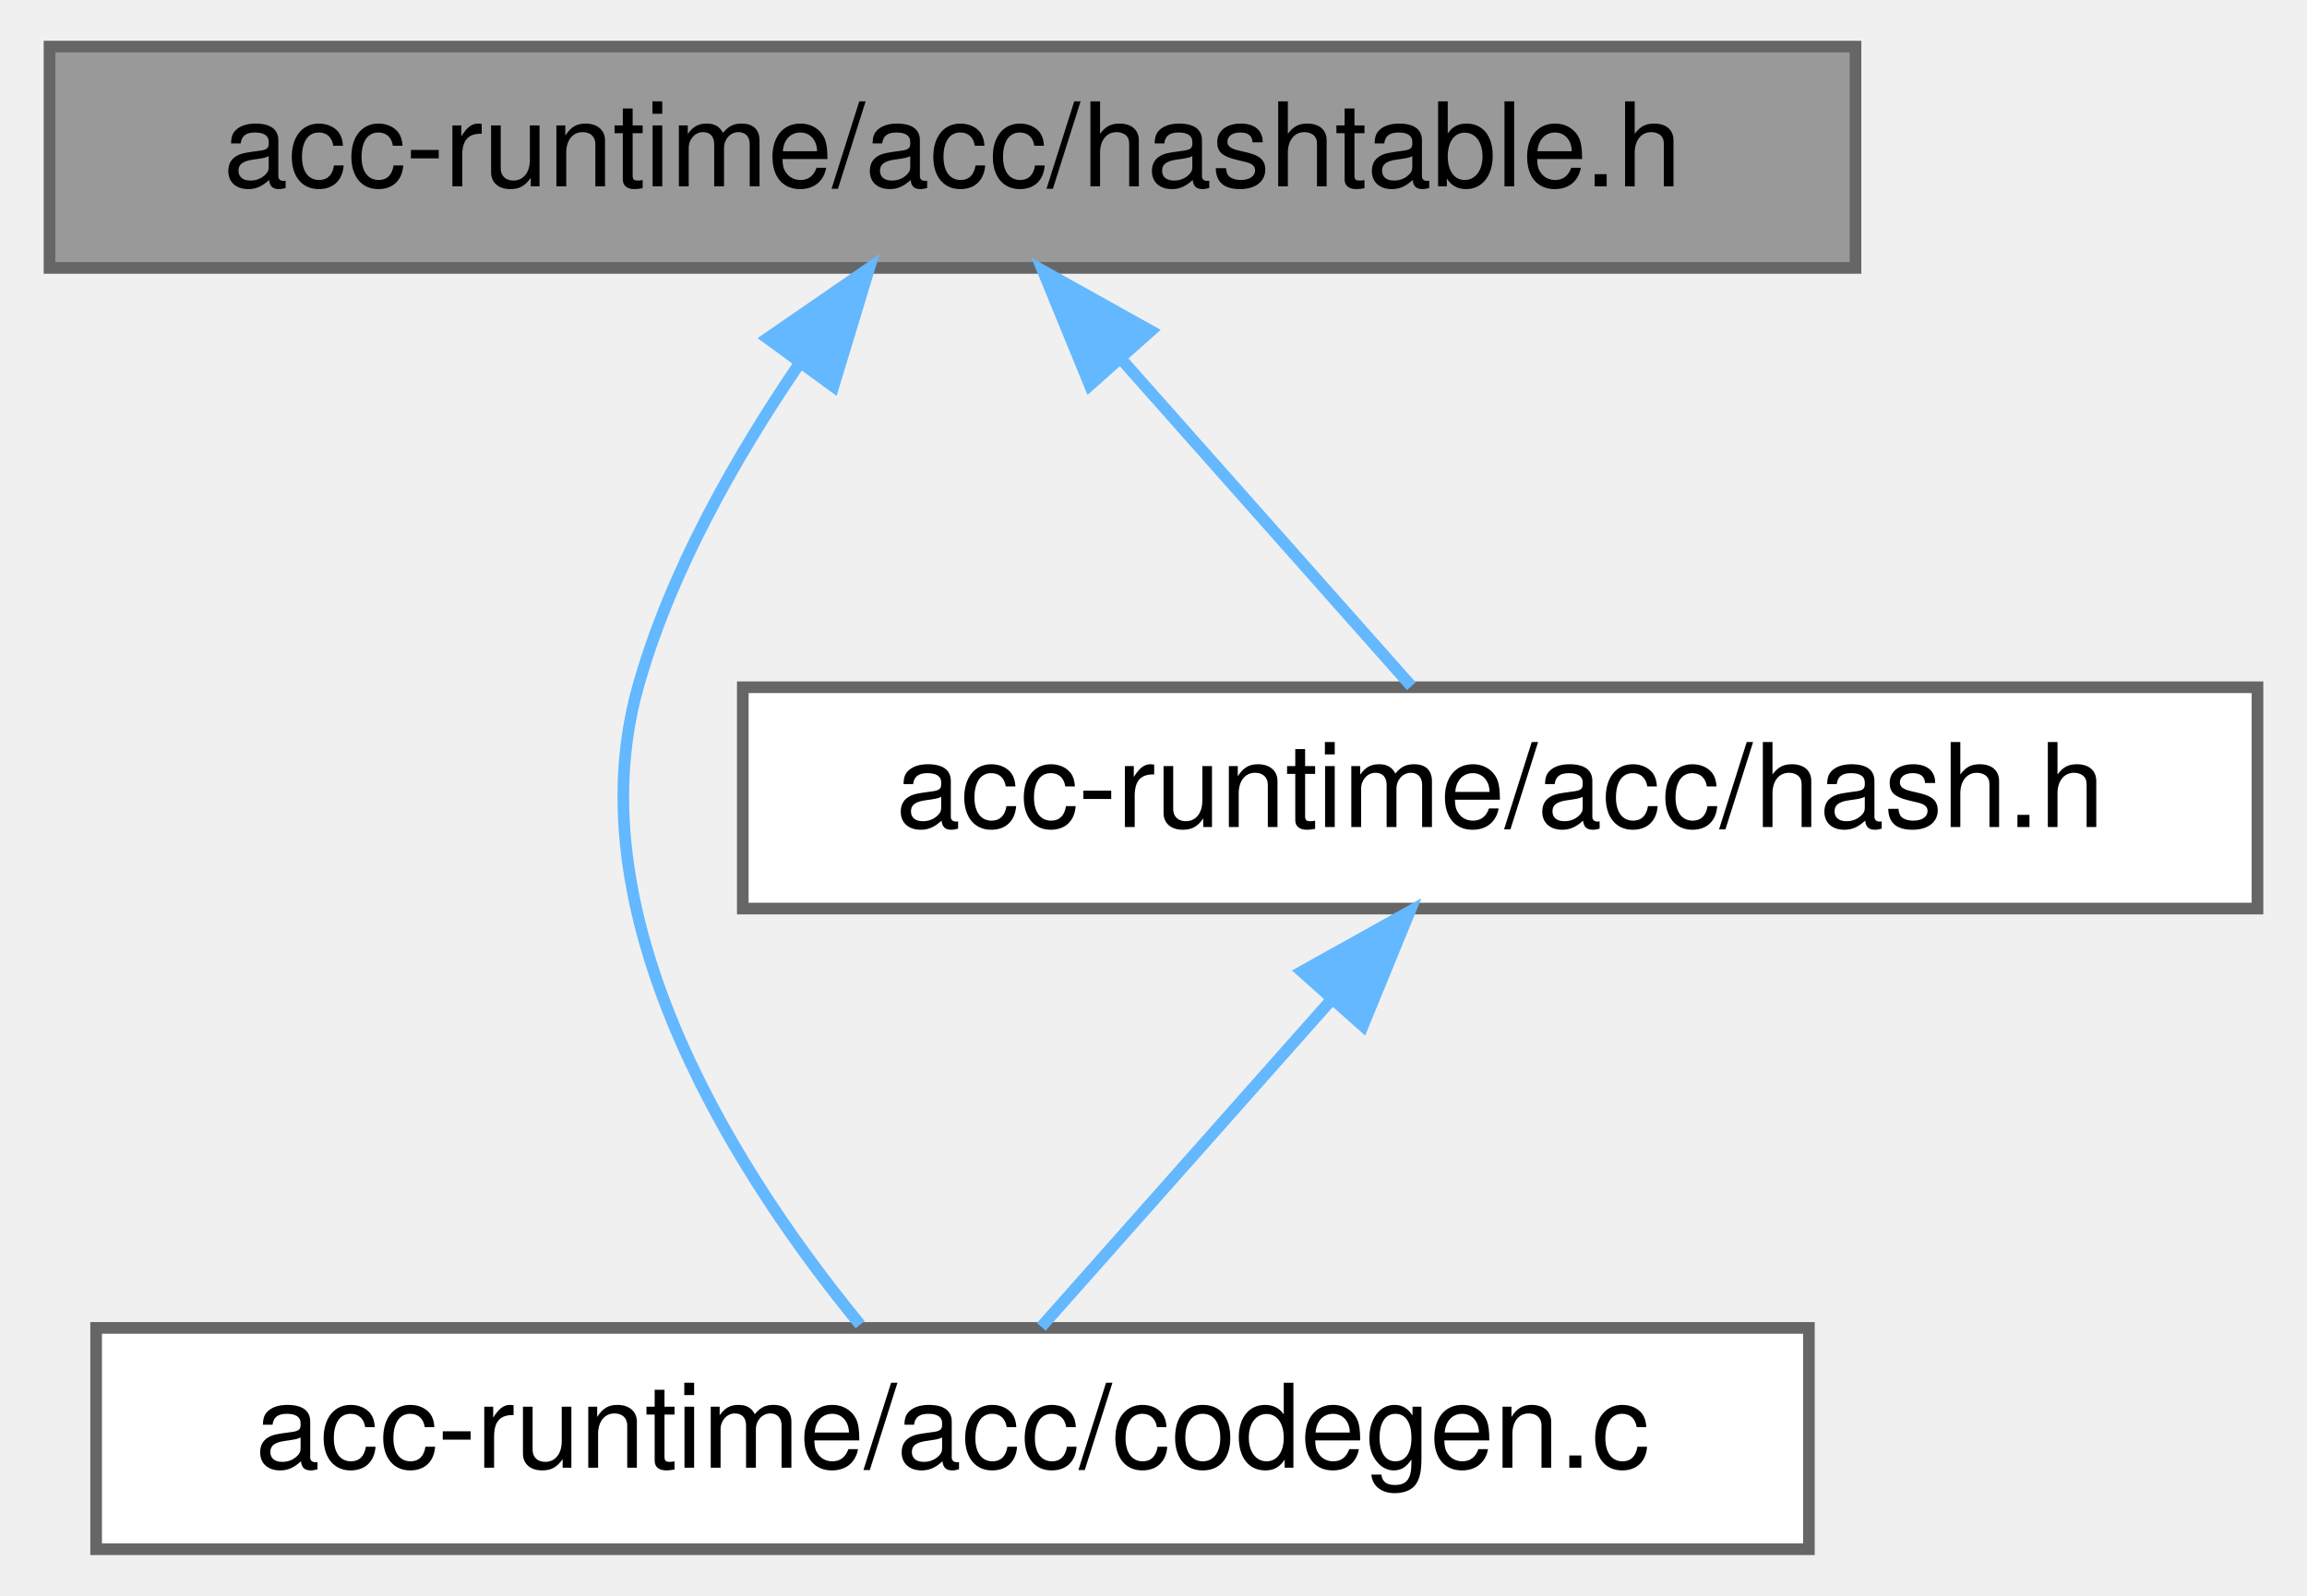
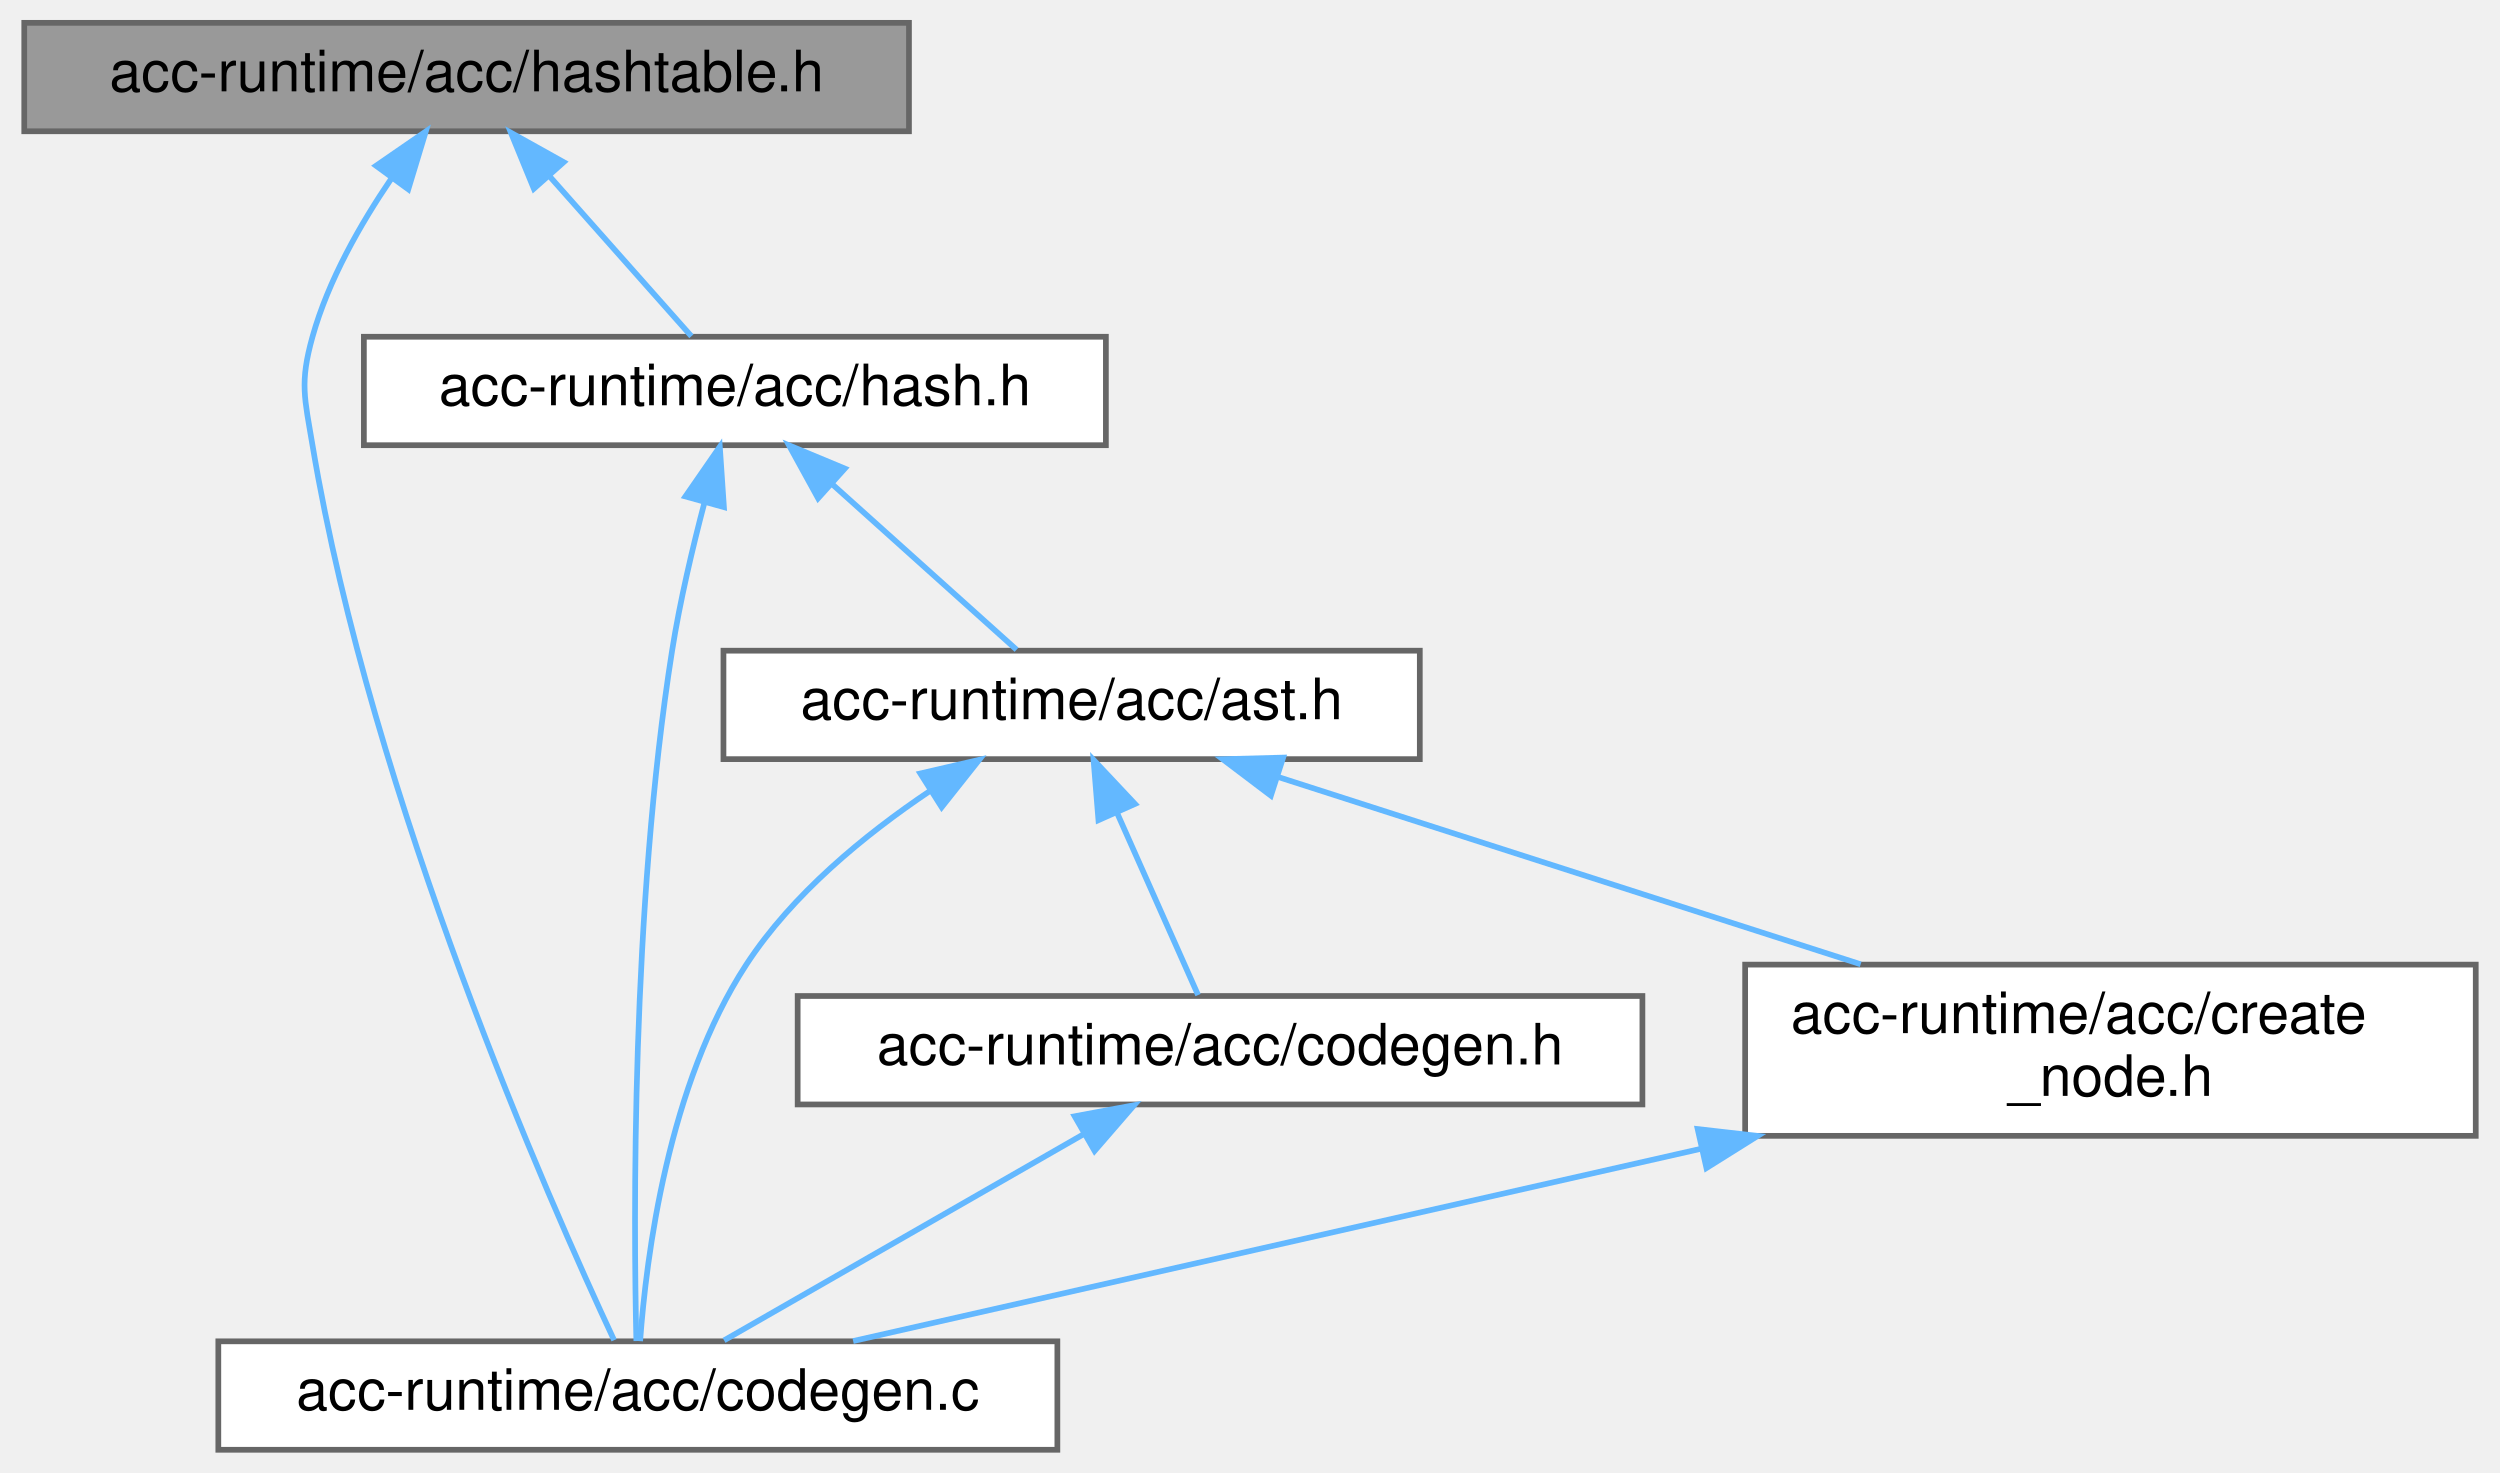
- <svg xmlns="http://www.w3.org/2000/svg" xmlns:xlink="http://www.w3.org/1999/xlink" width="198pt" height="137pt" viewBox="0.00 0.00 197.50 137.00">
-   <g id="graph0" class="graph" transform="scale(1 1) rotate(0) translate(4 133)">
+ <svg xmlns="http://www.w3.org/2000/svg" xmlns:xlink="http://www.w3.org/1999/xlink" width="438pt" height="258pt" viewBox="0.00 0.00 437.50 258.00">
+   <g id="graph0" class="graph" transform="scale(1 1) rotate(0) translate(4 254)">
    <g id="Node000001" class="node">
      <g id="a_Node000001">
        <a xlink:title=" ">
-           <polygon fill="#999999" stroke="#666666" points="155,-129 0,-129 0,-110 155,-110 155,-129" />
-           <text text-anchor="middle" x="77.5" y="-117" font-family="Helvetica,sans-Serif" font-size="10.00">acc-runtime/acc/hashtable.h</text>
+           <polygon fill="#999999" stroke="#666666" points="155,-250 0,-250 0,-231 155,-231 155,-250" />
+           <text text-anchor="middle" x="77.5" y="-238" font-family="Helvetica,sans-Serif" font-size="10.00">acc-runtime/acc/hashtable.h</text>
        </a>
      </g>
    </g>
    <g id="Node000002" class="node">
      <g id="a_Node000002">
        <a xlink:href="codegen_8c.html" target="_top" xlink:title=" ">
-           <polygon fill="white" stroke="#666666" points="151,-19 4,-19 4,0 151,0 151,-19" />
-           <text text-anchor="middle" x="77.5" y="-7" font-family="Helvetica,sans-Serif" font-size="10.00">acc-runtime/acc/codegen.c</text>
+           <polygon fill="white" stroke="#666666" points="181,-19 34,-19 34,0 181,0 181,-19" />
+           <text text-anchor="middle" x="107.5" y="-7" font-family="Helvetica,sans-Serif" font-size="10.00">acc-runtime/acc/codegen.c</text>
        </a>
      </g>
    </g>
    <g id="edge1_Node000001_Node000002" class="edge">
      <g id="a_edge1_Node000001_Node000002">
        <a xlink:title=" ">
-           <path fill="none" stroke="#63b8ff" d="M64.29,-101.68C58.89,-93.75 53.26,-83.88 50.5,-74 44.82,-53.7 59.71,-31.3 69.57,-19.28" />
-           <polygon fill="#63b8ff" stroke="#63b8ff" points="61.63,-103.96 70.35,-109.97 67.28,-99.83 61.63,-103.96" />
+           <path fill="none" stroke="#63b8ff" d="M64.29,-222.68C58.89,-214.75 53.26,-204.88 50.5,-195 48.23,-186.87 49.11,-184.33 50.5,-176 60.93,-113.66 92.04,-43.37 103.34,-19.2" />
+           <polygon fill="#63b8ff" stroke="#63b8ff" points="61.63,-224.96 70.35,-230.97 67.28,-220.83 61.63,-224.96" />
        </a>
      </g>
    </g>
    <g id="Node000003" class="node">
      <g id="a_Node000003">
        <a xlink:href="hash_8h.html" target="_top" xlink:title=" ">
-           <polygon fill="white" stroke="#666666" points="189.5,-74 59.5,-74 59.5,-55 189.5,-55 189.5,-74" />
-           <text text-anchor="middle" x="124.5" y="-62" font-family="Helvetica,sans-Serif" font-size="10.00">acc-runtime/acc/hash.h</text>
+           <polygon fill="white" stroke="#666666" points="189.5,-195 59.5,-195 59.5,-176 189.5,-176 189.5,-195" />
+           <text text-anchor="middle" x="124.5" y="-183" font-family="Helvetica,sans-Serif" font-size="10.00">acc-runtime/acc/hash.h</text>
        </a>
      </g>
    </g>
    <g id="edge2_Node000001_Node000003" class="edge">
      <g id="a_edge2_Node000001_Node000003">
        <a xlink:title=" ">
-           <path fill="none" stroke="#63b8ff" d="M91.92,-102.24C100.16,-92.95 110.15,-81.68 116.88,-74.09" />
-           <polygon fill="#63b8ff" stroke="#63b8ff" points="89.28,-99.94 85.26,-109.75 94.51,-104.59 89.28,-99.94" />
+           <path fill="none" stroke="#63b8ff" d="M91.92,-223.24C100.16,-213.95 110.15,-202.68 116.88,-195.09" />
+           <polygon fill="#63b8ff" stroke="#63b8ff" points="89.28,-220.94 85.26,-230.75 94.51,-225.59 89.28,-220.94" />
        </a>
      </g>
    </g>
-     <g id="edge3_Node000003_Node000002" class="edge">
-       <g id="a_edge3_Node000003_Node000002">
+     <g id="edge9_Node000003_Node000002" class="edge">
+       <g id="a_edge9_Node000003_Node000002">
        <a xlink:title=" ">
-           <path fill="none" stroke="#63b8ff" d="M110.08,-47.24C101.84,-37.95 91.85,-26.68 85.12,-19.09" />
-           <polygon fill="#63b8ff" stroke="#63b8ff" points="107.49,-49.59 116.74,-54.75 112.72,-44.94 107.49,-49.59" />
+           <path fill="none" stroke="#63b8ff" d="M119.19,-166.02C117.1,-158.08 114.87,-148.65 113.5,-140 106.34,-94.88 106.76,-39.89 107.24,-19.05" />
+           <polygon fill="#63b8ff" stroke="#63b8ff" points="115.83,-167.02 121.86,-175.73 122.58,-165.15 115.83,-167.02" />
+         </a>
+       </g>
+     </g>
+     <g id="Node000004" class="node">
+       <g id="a_Node000004">
+         <a xlink:href="acc-runtime_2acc_2ast_8h.html" target="_top" xlink:title=" ">
+           <polygon fill="white" stroke="#666666" points="244.5,-140 122.5,-140 122.5,-121 244.5,-121 244.5,-140" />
+           <text text-anchor="middle" x="183.5" y="-128" font-family="Helvetica,sans-Serif" font-size="10.00">acc-runtime/acc/ast.h</text>
+         </a>
+       </g>
+     </g>
+     <g id="edge3_Node000003_Node000004" class="edge">
+       <g id="a_edge3_Node000003_Node000004">
+         <a xlink:title=" ">
+           <path fill="none" stroke="#63b8ff" d="M141.7,-169.04C152.17,-159.64 165.15,-147.98 173.85,-140.17" />
+           <polygon fill="#63b8ff" stroke="#63b8ff" points="139.08,-166.7 133.98,-175.98 143.76,-171.91 139.08,-166.7" />
+         </a>
+       </g>
+     </g>
+     <g id="edge4_Node000004_Node000002" class="edge">
+       <g id="a_edge4_Node000004_Node000002">
+         <a xlink:title=" ">
+           <path fill="none" stroke="#63b8ff" d="M158.61,-115.38C147.25,-107.75 134.57,-97.36 126.5,-85 112.77,-63.99 108.96,-33.66 107.9,-19.03" />
+           <polygon fill="#63b8ff" stroke="#63b8ff" points="156.99,-118.49 167.31,-120.88 160.73,-112.58 156.99,-118.49" />
+         </a>
+       </g>
+     </g>
+     <g id="Node000005" class="node">
+       <g id="a_Node000005">
+         <a xlink:href="codegen_8h.html" target="_top" xlink:title=" ">
+           <polygon fill="white" stroke="#666666" points="283.5,-79.5 135.5,-79.5 135.5,-60.5 283.5,-60.5 283.5,-79.5" />
+           <text text-anchor="middle" x="209.5" y="-67.5" font-family="Helvetica,sans-Serif" font-size="10.00">acc-runtime/acc/codegen.h</text>
+         </a>
+       </g>
+     </g>
+     <g id="edge5_Node000004_Node000005" class="edge">
+       <g id="a_edge5_Node000004_Node000005">
+         <a xlink:title=" ">
+           <path fill="none" stroke="#63b8ff" d="M191.43,-111.65C196.15,-101.04 201.92,-88.06 205.65,-79.67" />
+           <polygon fill="#63b8ff" stroke="#63b8ff" points="188.2,-110.31 187.34,-120.87 194.6,-113.15 188.2,-110.31" />
+         </a>
+       </g>
+     </g>
+     <g id="Node000006" class="node">
+       <g id="a_Node000006">
+         <a xlink:href="create__node_8h.html" target="_top" xlink:title=" ">
+           <polygon fill="white" stroke="#666666" points="429.5,-85 301.5,-85 301.5,-55 429.5,-55 429.5,-85" />
+           <text text-anchor="start" x="309.5" y="-73" font-family="Helvetica,sans-Serif" font-size="10.00">acc-runtime/acc/create</text>
+           <text text-anchor="middle" x="365.5" y="-62" font-family="Helvetica,sans-Serif" font-size="10.00">_node.h</text>
+         </a>
+       </g>
+     </g>
+     <g id="edge7_Node000004_Node000006" class="edge">
+       <g id="a_edge7_Node000004_Node000006">
+         <a xlink:title=" ">
+           <path fill="none" stroke="#63b8ff" d="M219.81,-117.83C249.15,-108.4 290.57,-95.09 321.74,-85.06" />
+           <polygon fill="#63b8ff" stroke="#63b8ff" points="218.41,-114.6 209.96,-120.99 220.56,-121.27 218.41,-114.6" />
+         </a>
+       </g>
+     </g>
+     <g id="edge6_Node000005_Node000002" class="edge">
+       <g id="a_edge6_Node000005_Node000002">
+         <a xlink:title=" ">
+           <path fill="none" stroke="#63b8ff" d="M185.56,-55.27C166.09,-44.1 139.21,-28.69 122.61,-19.17" />
+           <polygon fill="#63b8ff" stroke="#63b8ff" points="184.03,-58.43 194.45,-60.37 187.52,-52.36 184.03,-58.43" />
+         </a>
+       </g>
+     </g>
+     <g id="edge8_Node000006_Node000002" class="edge">
+       <g id="a_edge8_Node000006_Node000002">
+         <a xlink:title=" ">
+           <path fill="none" stroke="#63b8ff" d="M293.95,-52.78C245.76,-41.85 184.13,-27.88 145.22,-19.05" />
+           <polygon fill="#63b8ff" stroke="#63b8ff" points="293.18,-56.19 303.7,-54.99 294.72,-49.36 293.18,-56.19" />
        </a>
      </g>
    </g>
  </g>
</svg>
